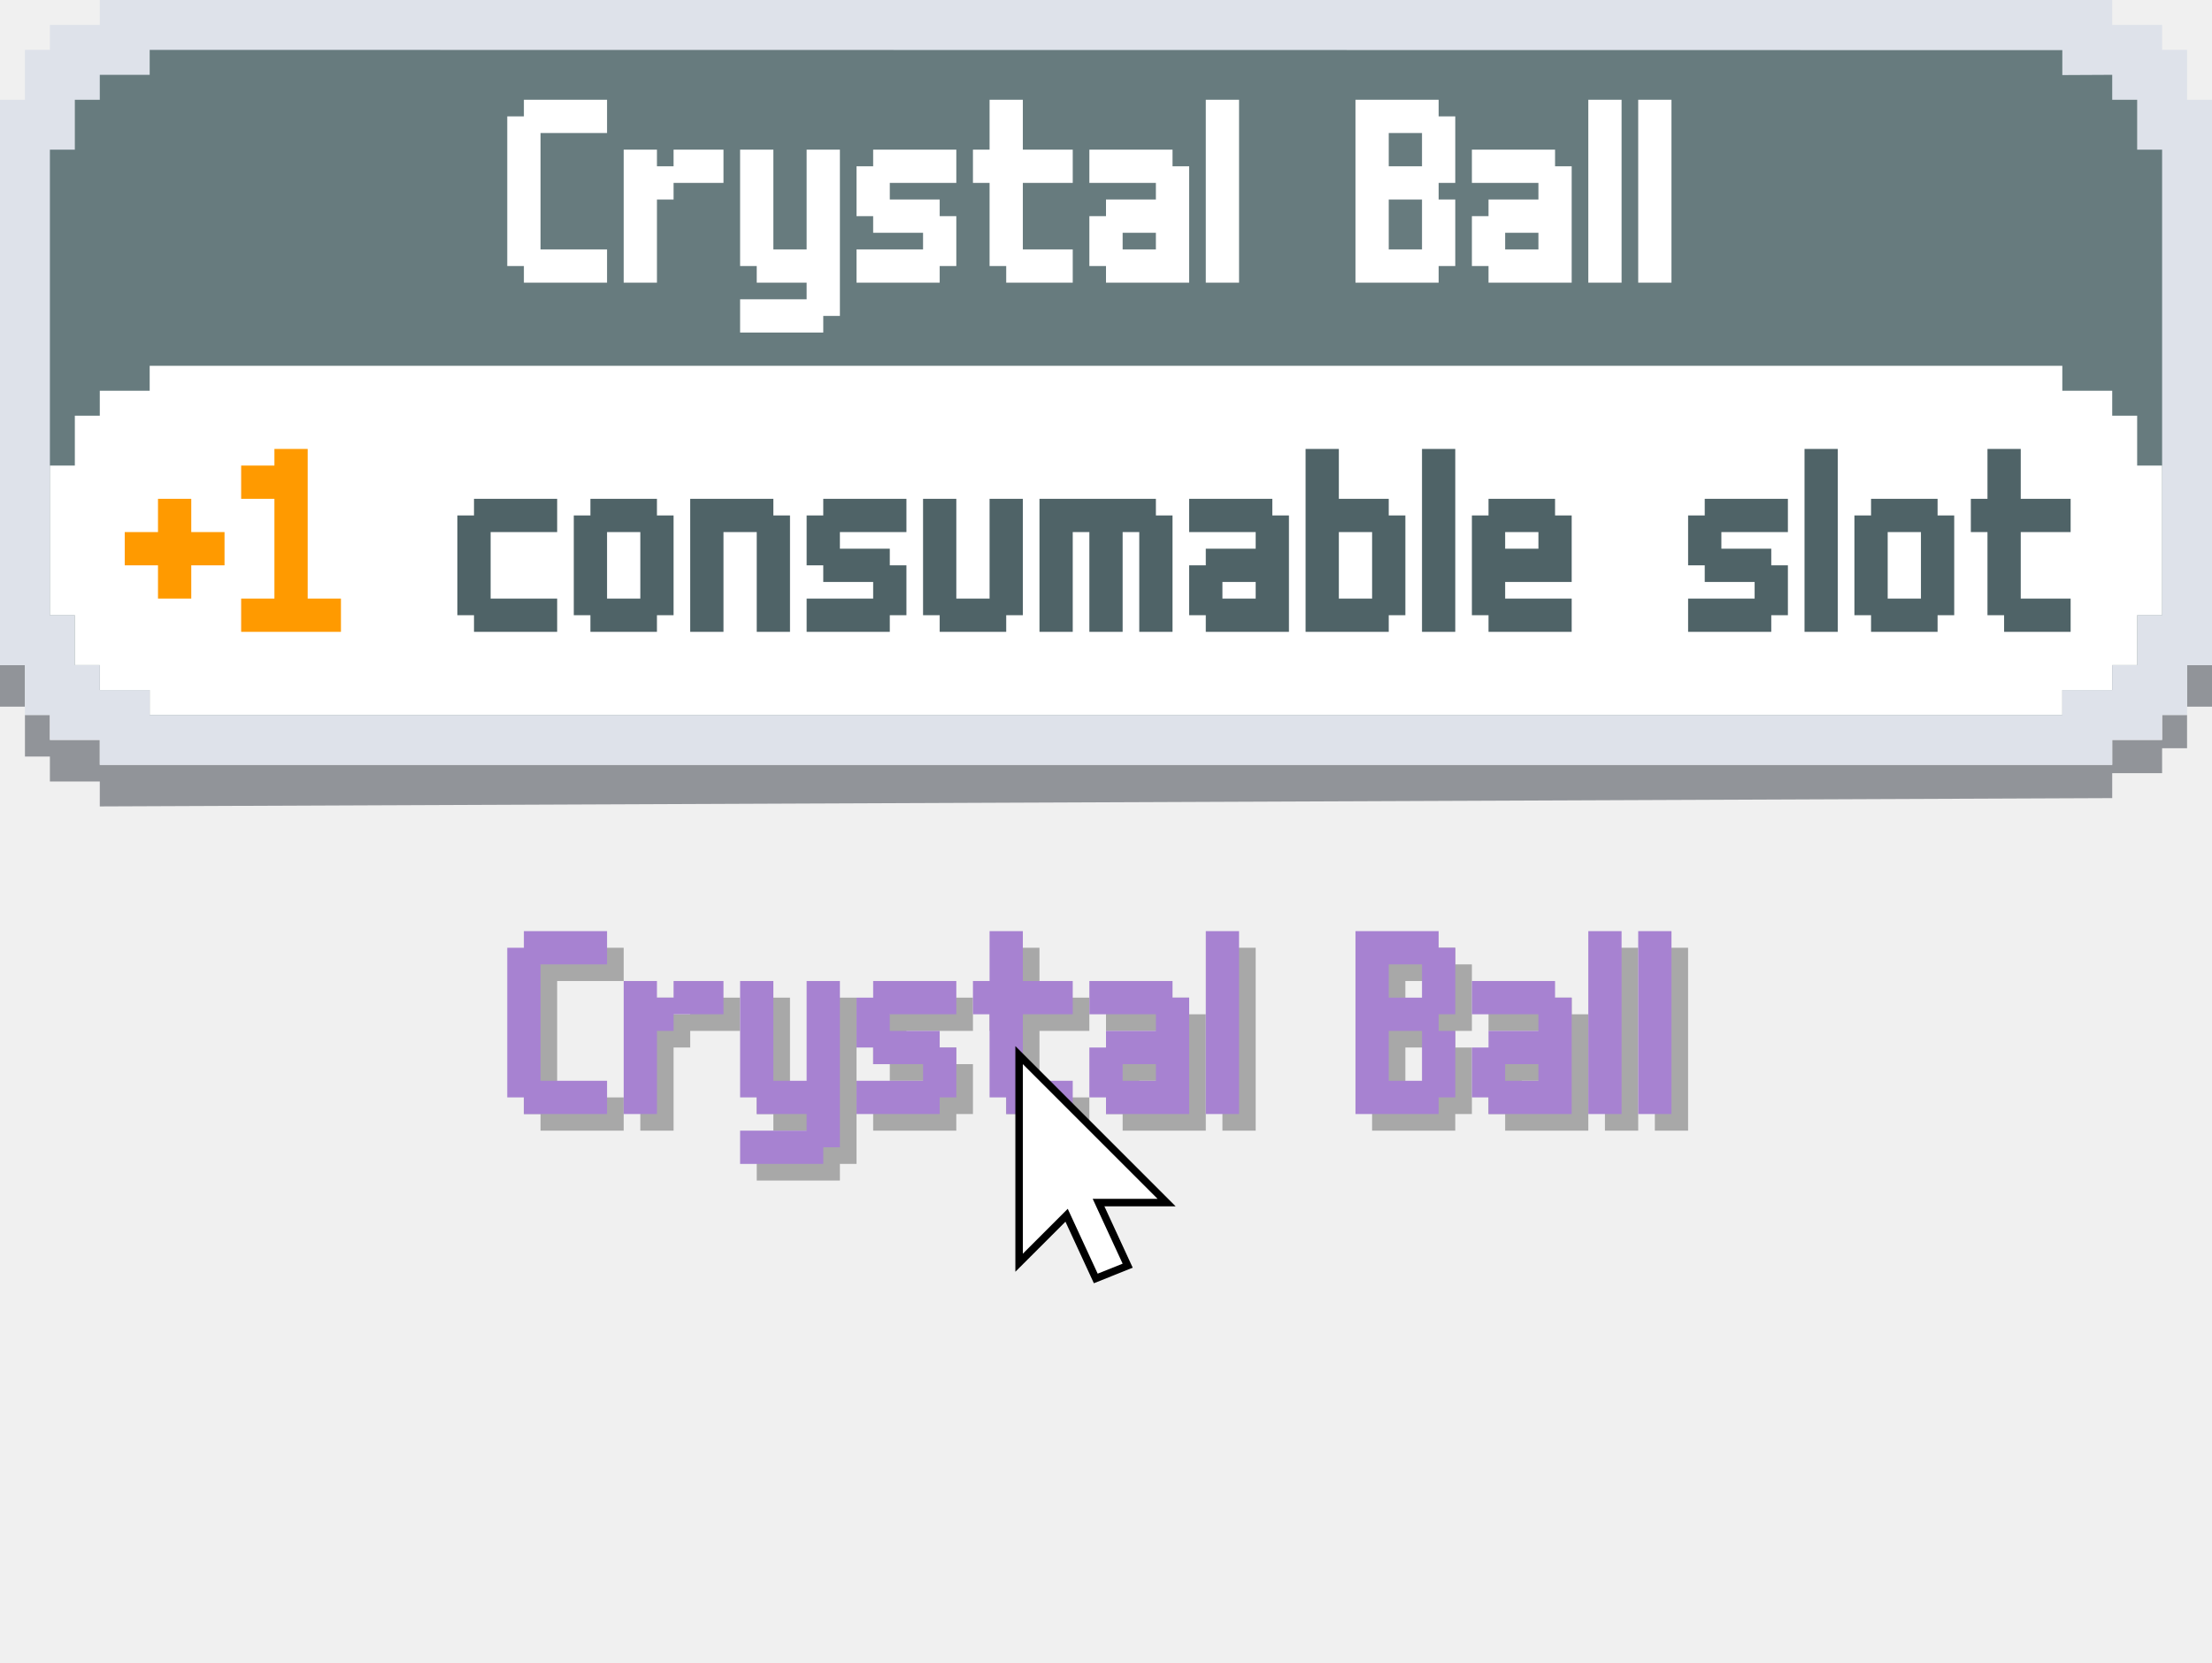
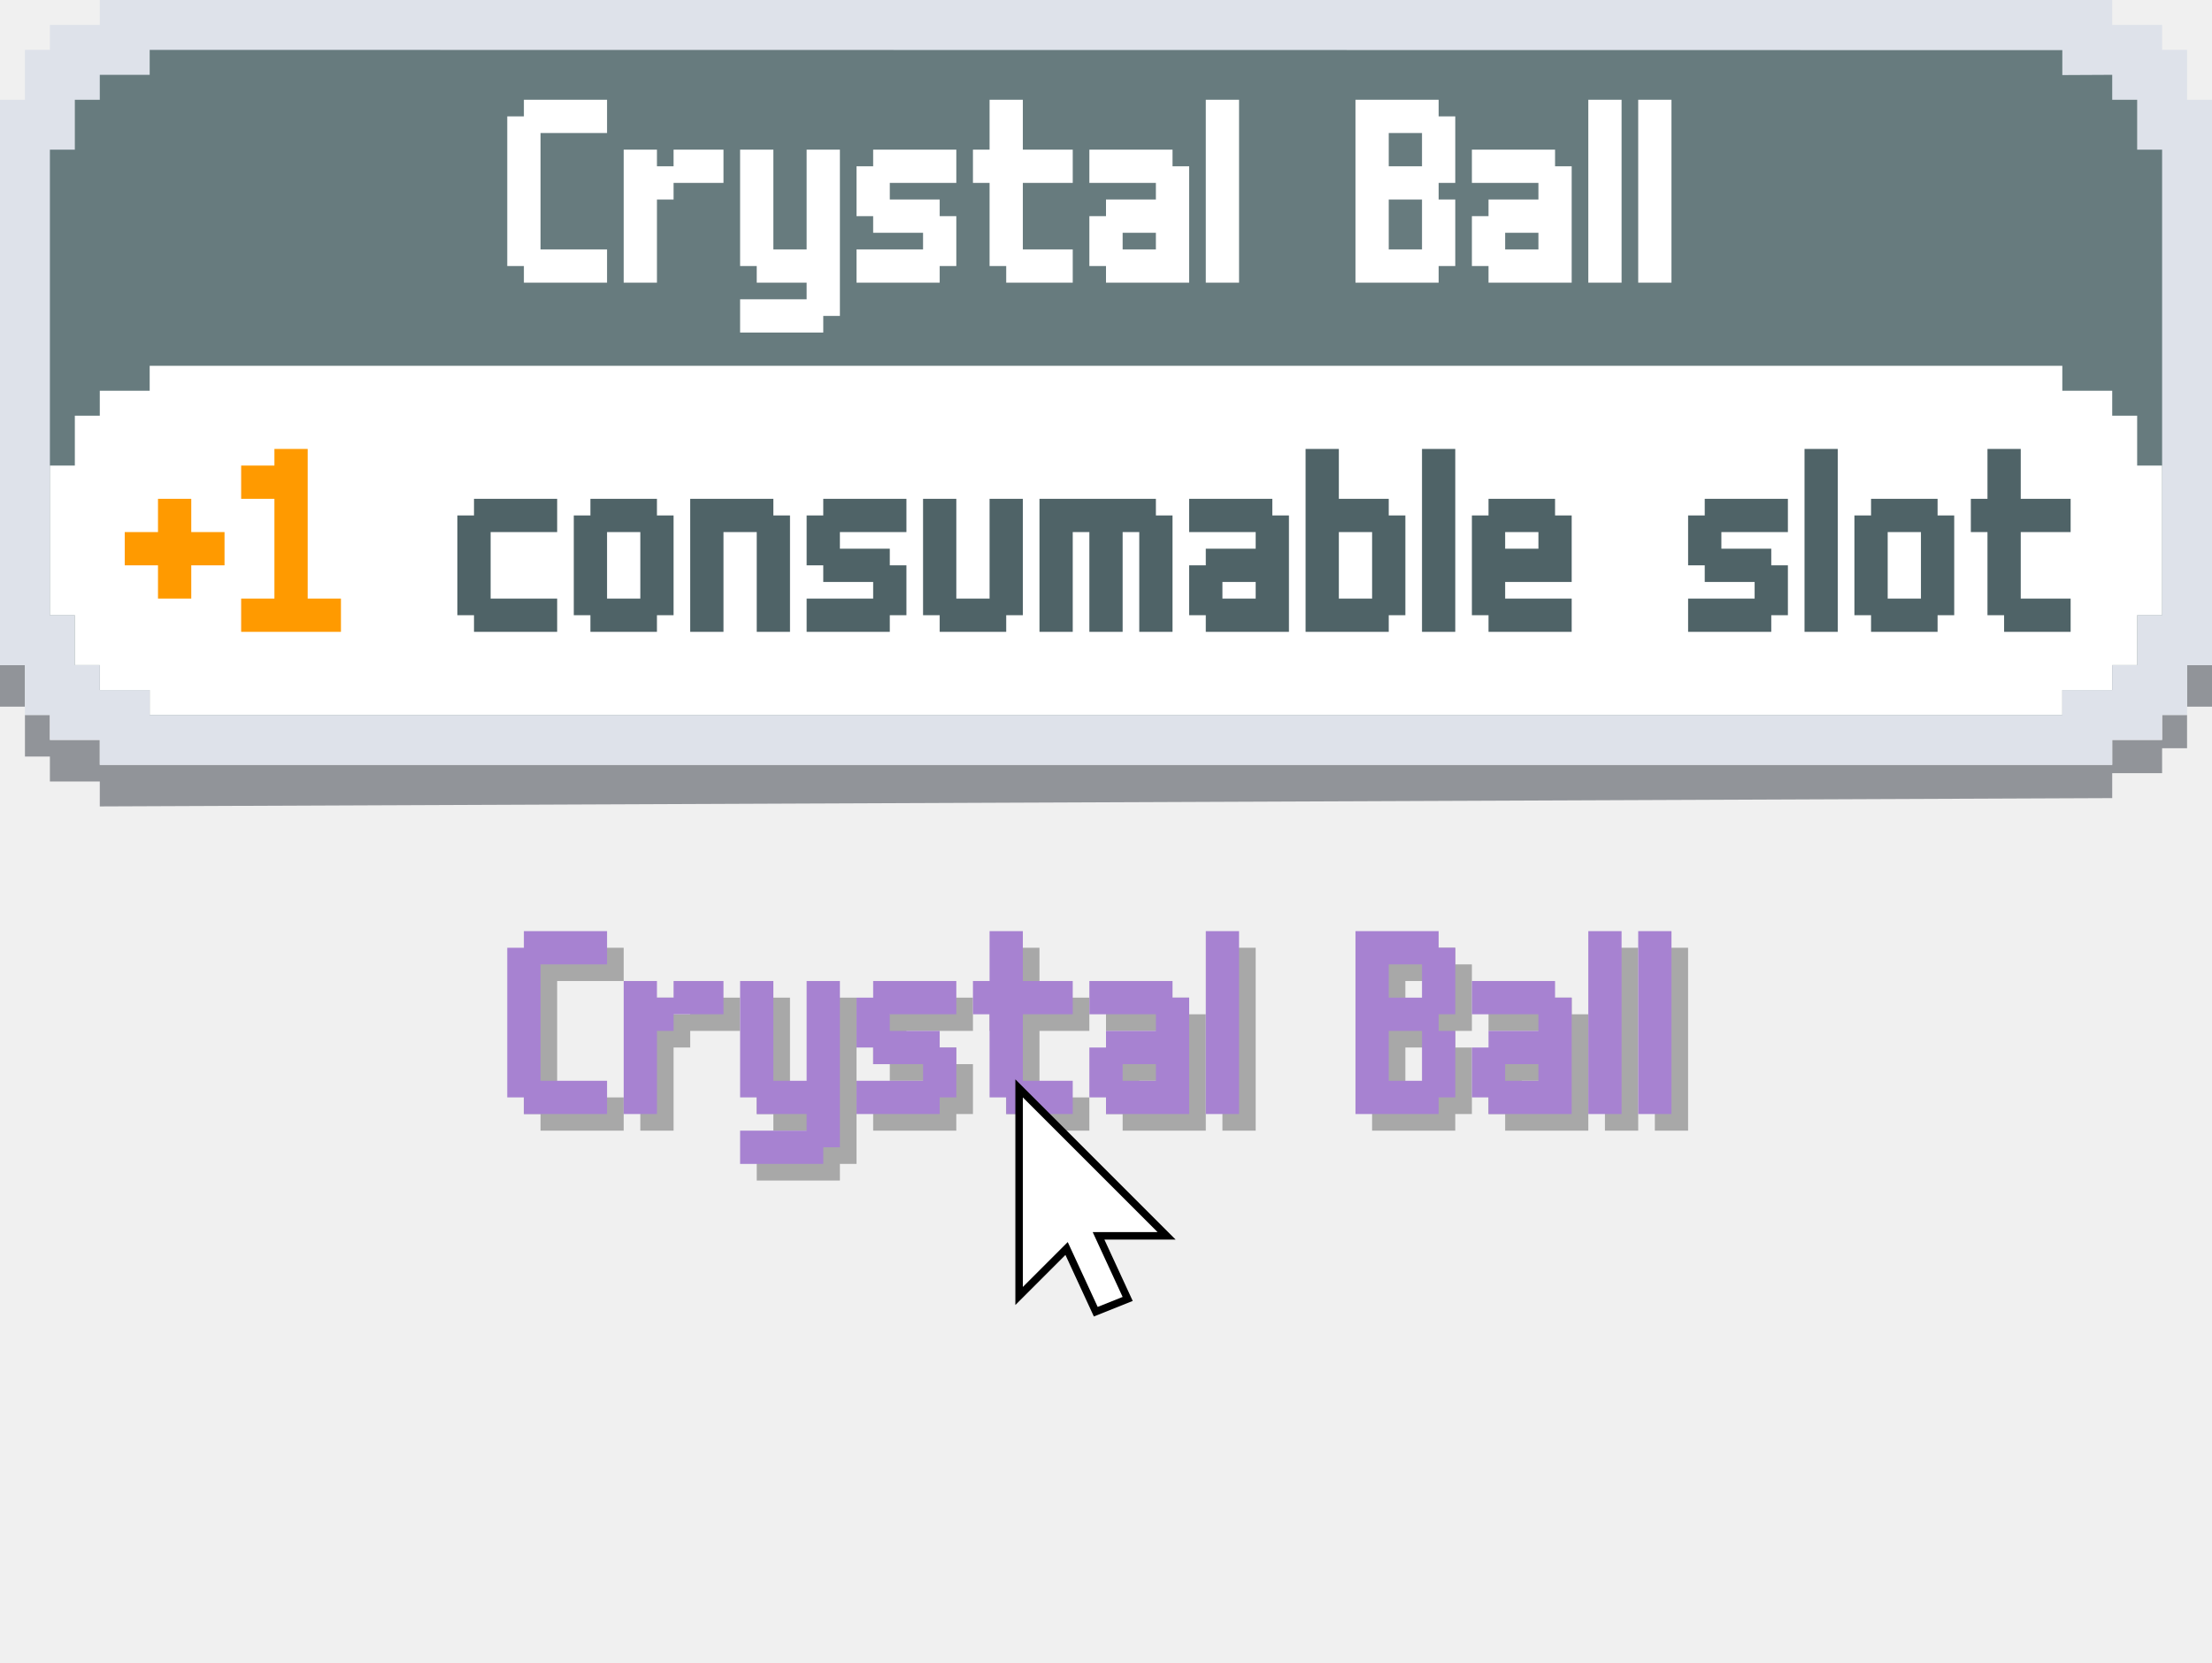
<svg xmlns="http://www.w3.org/2000/svg" height="128" viewBox="0 0 266 200">
  <defs>
    <path id="plus" d="m4 14h4v4h4v4h-4v4h-4v-4h-4v-4h4v-4z" />
    <path id="one" d="m4 8h4v18h4v4h-12v-4h4v-12h-4v-4h4v-2z" />
    <path id="B" d="m0 8h10v2h2v8h-2v2h2v8h-2v2h-10v-22zm4 4v4h4v-4h-4zm0 8v6h4v-6h-4z" />
    <path id="C" d="m2 8h10v4h-8v14h8v4h-10v-2h-2v-18h2v-2z" />
    <path id="a" d="m0 14h10v2h2v14h-10v-2h-2v-6h2v-2h6v-2h-8v-4zm4 10v2h4v-2h-4z" />
    <path id="b" d="m0 8h4v6h6v2h2v12h-2v2h-10v-22zm4 10v8h4v-8h-4z" />
    <path id="c" d="m2 14h10v4h-8v8h8v4h-10v-2h-2v-12h2v-2z" />
    <path id="e" d="m2 14h8v2h2v8h-8v2h8v4h-10v-2h-2v-12h2v-2zm2 4v2h4v-2h-4z" />
    <path id="l" d="m0 8h4v22h-4v-22z" />
    <path id="m" d="m0 14h14v2h2v14h-4v-12h-2v12h-4v-12h-2v12h-4v-16z" />
    <path id="n" d="m0 14h10v2h2v14h-4v-12h-4v12h-4v-16z" />
    <path id="o" d="m2 14h8v2h2v12h-2v2h-8v-2h-2v-12h2v-2zm2 4v8h4v-8h-4z" />
    <path id="r" d="m0 14h4v2h2v-2h6v4h-6v2h-2v10h-4v-16z" />
    <path id="s" d="m2 14h10v4h-8v2h6v2h2v6h-2v2h-10v-4h8v-2h-6v-2h-2v-6h2v-2z" />
    <path id="t" d="m2 8h4v6h6v4h-6v8h6v4h-8v-2h-2v-10h-2v-4h2v-6z" />
    <path id="u" d="m0 14h4v12h4v-12h4v14h-2v2h-8v-2h-2v-14z" />
    <path id="y" d="m0 14h4v12h4v-12h4v20h-2v2h-10v-4h8v-2h-6v-2h-2v-14z" />
  </defs>
  <g>
    <g>
      <path d="m254 96v-3h6v-3h3v-5h3v-5h-3v6h-3v3h-6v3h-242v-3h-6v-3h-3v-6h-3v5h3v6h3v3h6v3z" fill="#919499" />
      <path d="m12 0v3h-6v3h-3v6h-3v68h3v6h3v3h6v3h242v-3h6v-3h3v-6h3v-68h-3v-6h-3v-3h-6v-3z" fill="#dee2ea" />
      <path d="m18 6v3h-6v3h-3v6h-3v56h3v6h3v3h6v3h230v-3h6v-3h3v-6h3v-56h-3v-6h-3v-3l-6 0.03v-3z" fill="#677b7e" />
      <path d="m6 56h3v-6h3v-3h6v-3h230v3h6v3h3v6h3v18h-3v6h-3v3h-6v3h-230v-3h-6v-3h-3v-6h-3z" fill="#ffffff" />
    </g>
    <g fill="#FFFFFFFF" transform="translate(56,4)">
      <use x="5" href="#C" />
      <use x="19" href="#r" />
      <use x="33" href="#y" />
      <use x="47" href="#s" />
      <use x="61" href="#t" />
      <use x="75" href="#a" />
      <use x="89" href="#l" />
      <use x="107" href="#B" />
      <use x="121" href="#a" />
      <use x="135" href="#l" />
      <use x="141" href="#l" />
    </g>
    <g fill="#FF9A00FF" transform="translate(15,46)">
      <use href="#plus" x="0" />
      <use href="#one" x="14" />
    </g>
    <g fill="#4F6367FF" transform="translate(43,46)">
      <use href="#c" x="12" />
      <use href="#o" x="26" />
      <use href="#n" x="40" />
      <use href="#s" x="54" />
      <use href="#u" x="68" />
      <use href="#m" x="82" />
      <use href="#a" x="100" />
      <use href="#b" x="114" />
      <use href="#l" x="128" />
      <use href="#e" x="134" />
      <use href="#s" x="160" />
      <use href="#l" x="174" />
      <use href="#o" x="180" />
      <use href="#t" x="194" />
    </g>
    <text font-family="m6x11plus,Courier New" fill="transparent">
      <tspan font-size="32" xml:space="preserve" lengthAdjust="spacingAndGlyphs" x="60" y="32" textLength="142">Crystal Ball</tspan>
      <tspan font-size="32" lengthAdjust="spacingAndGlyphs" x="13" y="72" textLength="1">{C:attention}</tspan>
      <tspan font-size="32" lengthAdjust="spacingAndGlyphs" x="15" y="72" textLength="28">+1</tspan>
      <tspan font-size="32" lengthAdjust="spacingAndGlyphs" x="53" y="72" textLength="1">{}</tspan>
      <tspan font-size="32" xml:space="preserve" lengthAdjust="spacingAndGlyphs" x="42" y="72" textLength="208"> consumable slot</tspan>
    </text>
-     <animate attributeName="visibility" values="hidden;visible;hidden;hidden" keyTimes="0;0.39;0.87;1" dur="6s" repeatCount="indefinite" />
+     <animate attributeName="visibility" values="hidden;visible;hidden;hidden" keyTimes="0;0.42;0.84;1" dur="6s" repeatCount="indefinite" />
  </g>
  <g fill="rgba(0,0,0,0.3)">
    <g transform="translate(63,106)">
      <use href="#C" x="0" />
      <use href="#r" x="14" />
      <use href="#y" x="28" />
      <use href="#s" x="42" />
      <use href="#t" x="56" />
      <use href="#a" x="70" />
      <use href="#l" x="84" />
      <use href="#B" x="102" />
      <use href="#a" x="116" />
      <use href="#l" x="130" />
      <use href="#l" x="136" />
    </g>
  </g>
  <g>
    <g fill="#A782D1FF" transform="translate(61,104)">
      <use href="#C" x="0" />
      <use href="#r" x="14" />
      <use href="#y" x="28" />
      <use href="#s" x="42" />
      <use href="#t" x="56" />
      <use href="#a" x="70" />
      <use href="#l" x="84" />
      <use href="#B" x="102" />
      <use href="#a" x="116" />
      <use href="#l" x="130" />
      <use href="#l" x="136" />
    </g>
-     <g fill="#FFFFFFFF" transform="translate(147,0)">
- 		</g>
  </g>
-   <g transform="translate(123,128) scale(0.6)">
+   <g transform="translate(123,132) scale(0.6)">
    <path d="m0 0v38l9-9 6 13 5-2-6-13h13z" fill="#ffffff" stroke="#000000" stroke-linecap="square" stroke-width="3" style="paint-order:markers stroke fill">
-       <animateTransform attributeName="transform" type="translate" dur="6s" calcMode="spline" repeatCount="indefinite" values="0,30;0,30;0;0;0,30" keyTimes="0;0.25;0.5;0.75;1" keySplines="0.5 0 0.5 1; 0.5 0 0.5 1; 0.5 0 0.5 1; 0.5 0 0.5 1" />
+       <animateTransform attributeName="transform" type="translate" dur="6s" calcMode="spline" repeatCount="indefinite" values="0,50;0,50;0;0;0,50" keyTimes="0;0.25;0.5;0.75;1" keySplines="0.5 0 0.5 1; 0.5 0 0.5 1; 0.5 0 0.5 1; 0.5 0 0.5 1" />
    </path>
  </g>
  <text font-family="m6x11plus,Courier New" fill="transparent">
    <tspan font-size="32" lengthAdjust="spacingAndGlyphs" x="58" y="130" textLength="1">{C:tarot,T:v_crystal_ball}</tspan>
    <tspan font-size="32" xml:space="preserve" lengthAdjust="spacingAndGlyphs" x="61" y="130" textLength="142">Crystal Ball</tspan>
    <tspan font-size="32" lengthAdjust="spacingAndGlyphs" x="204" y="130" textLength="1">{}</tspan>
  </text>
</svg>
